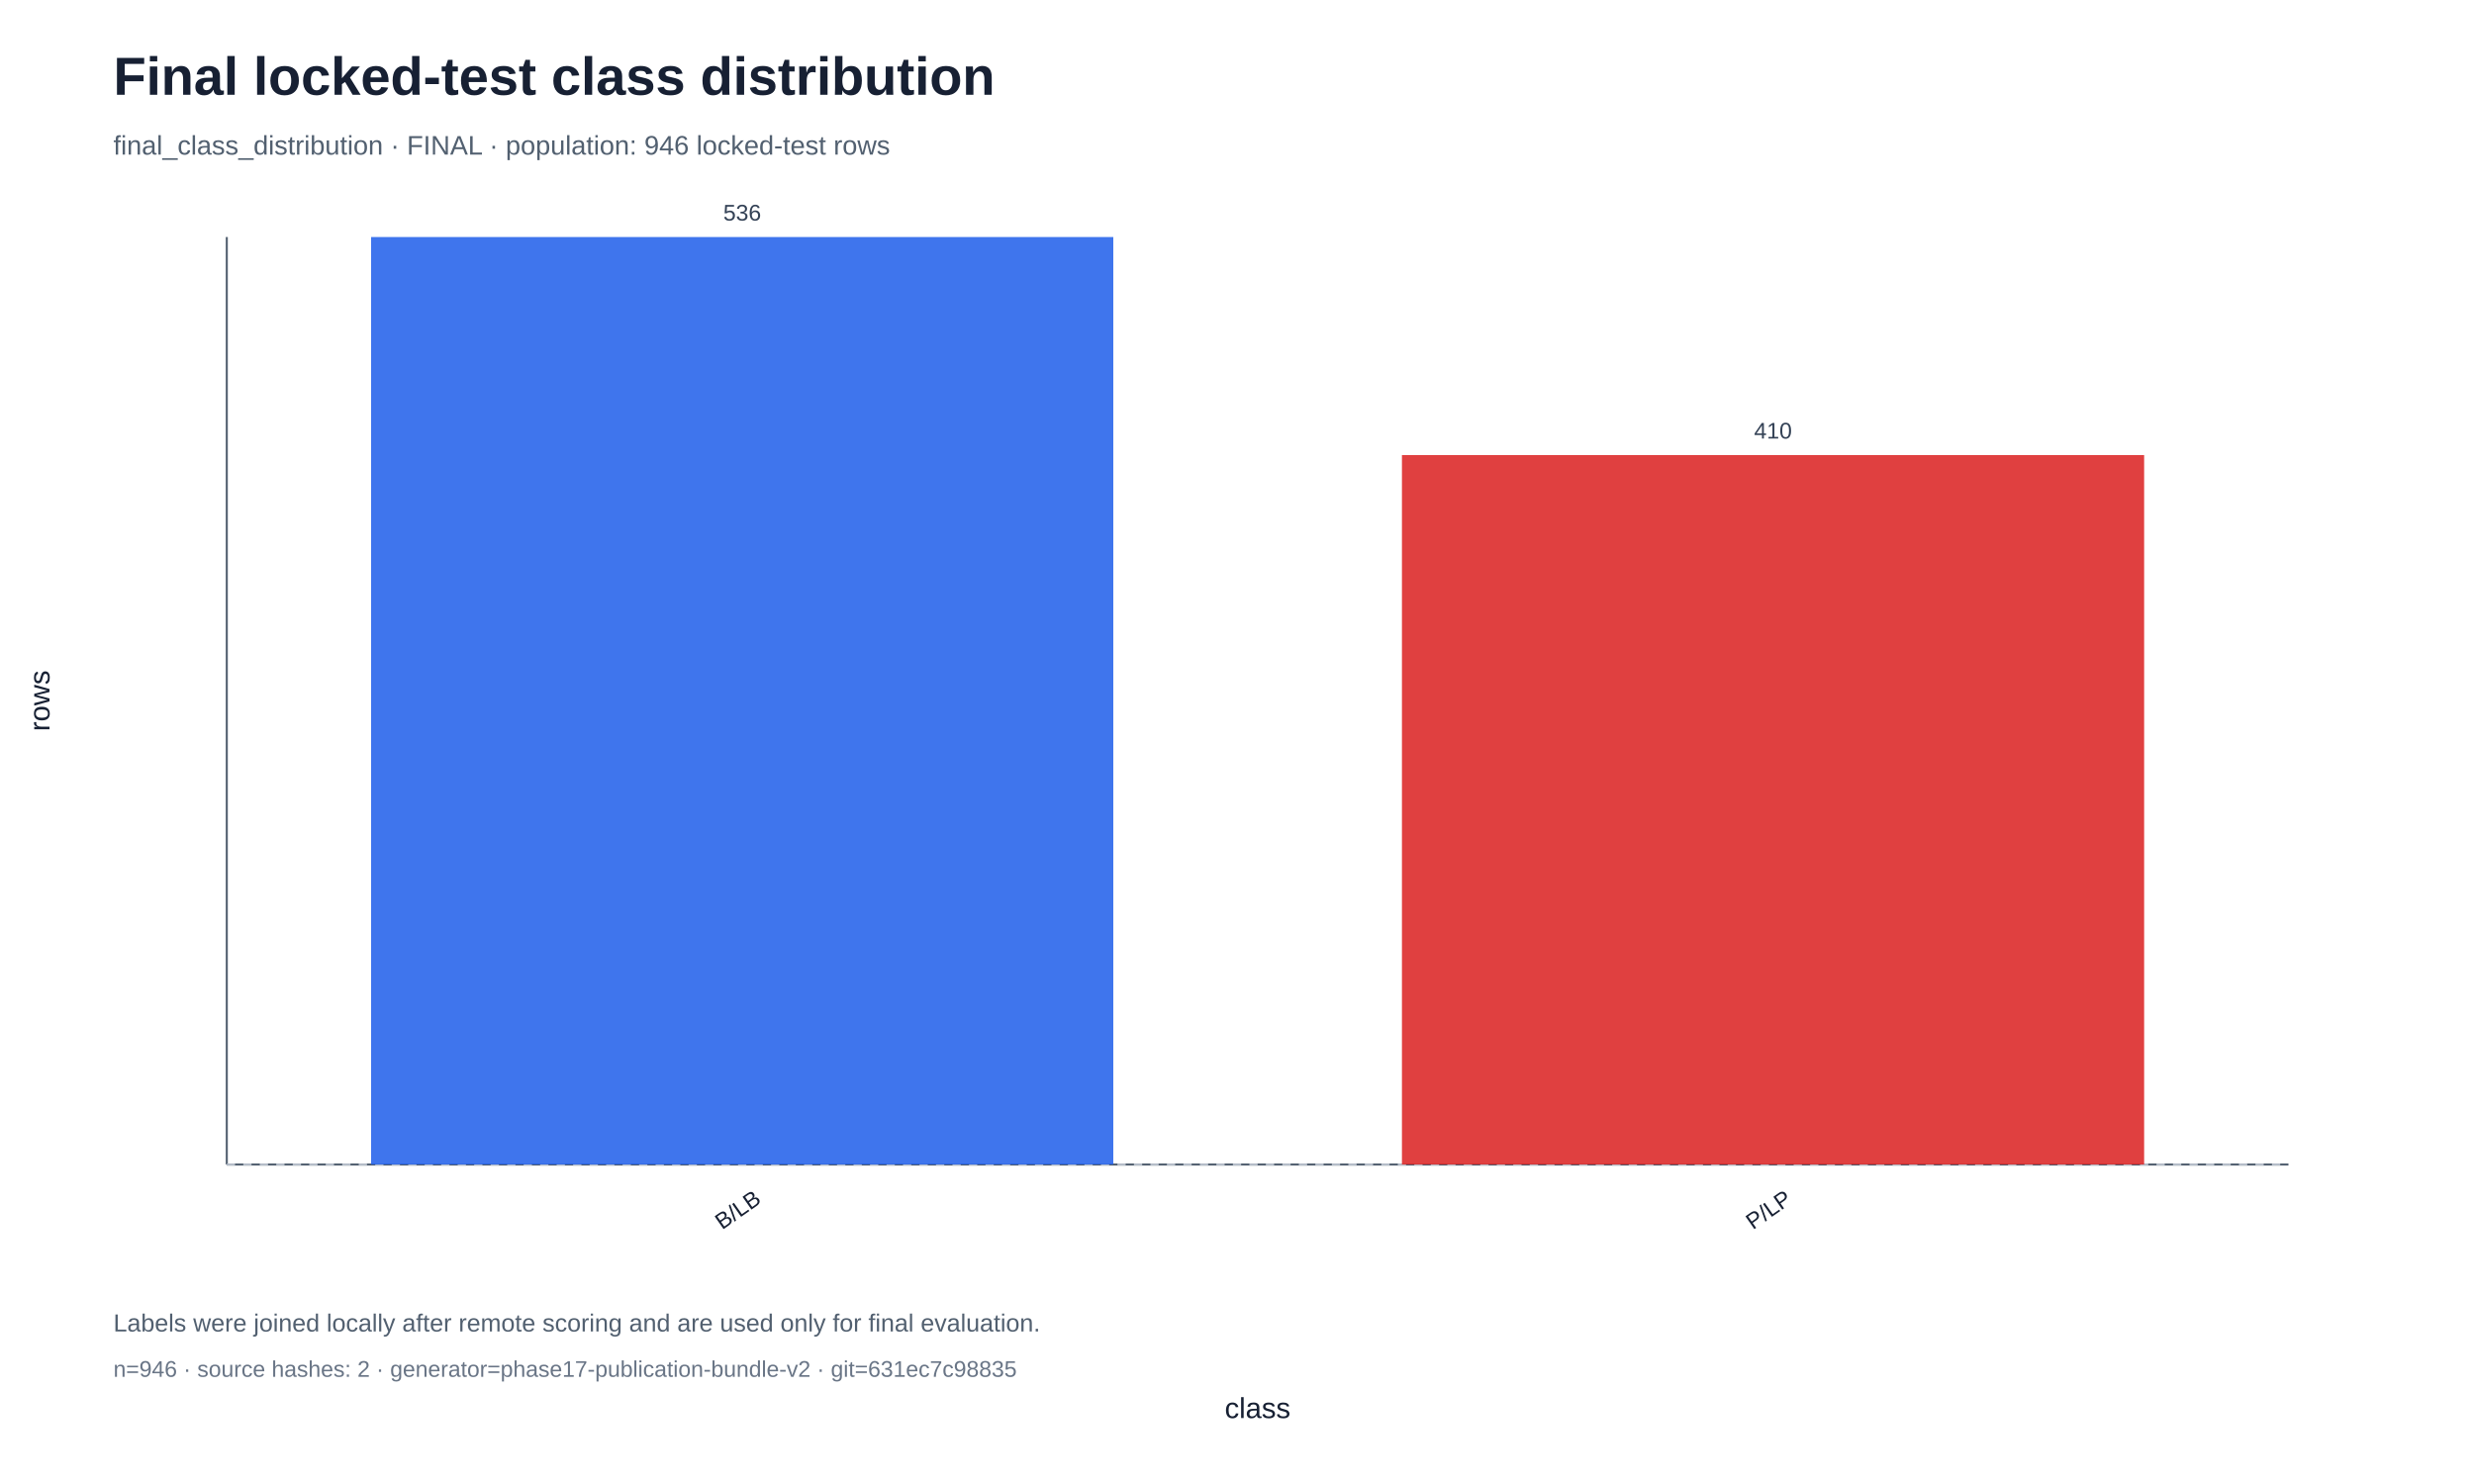
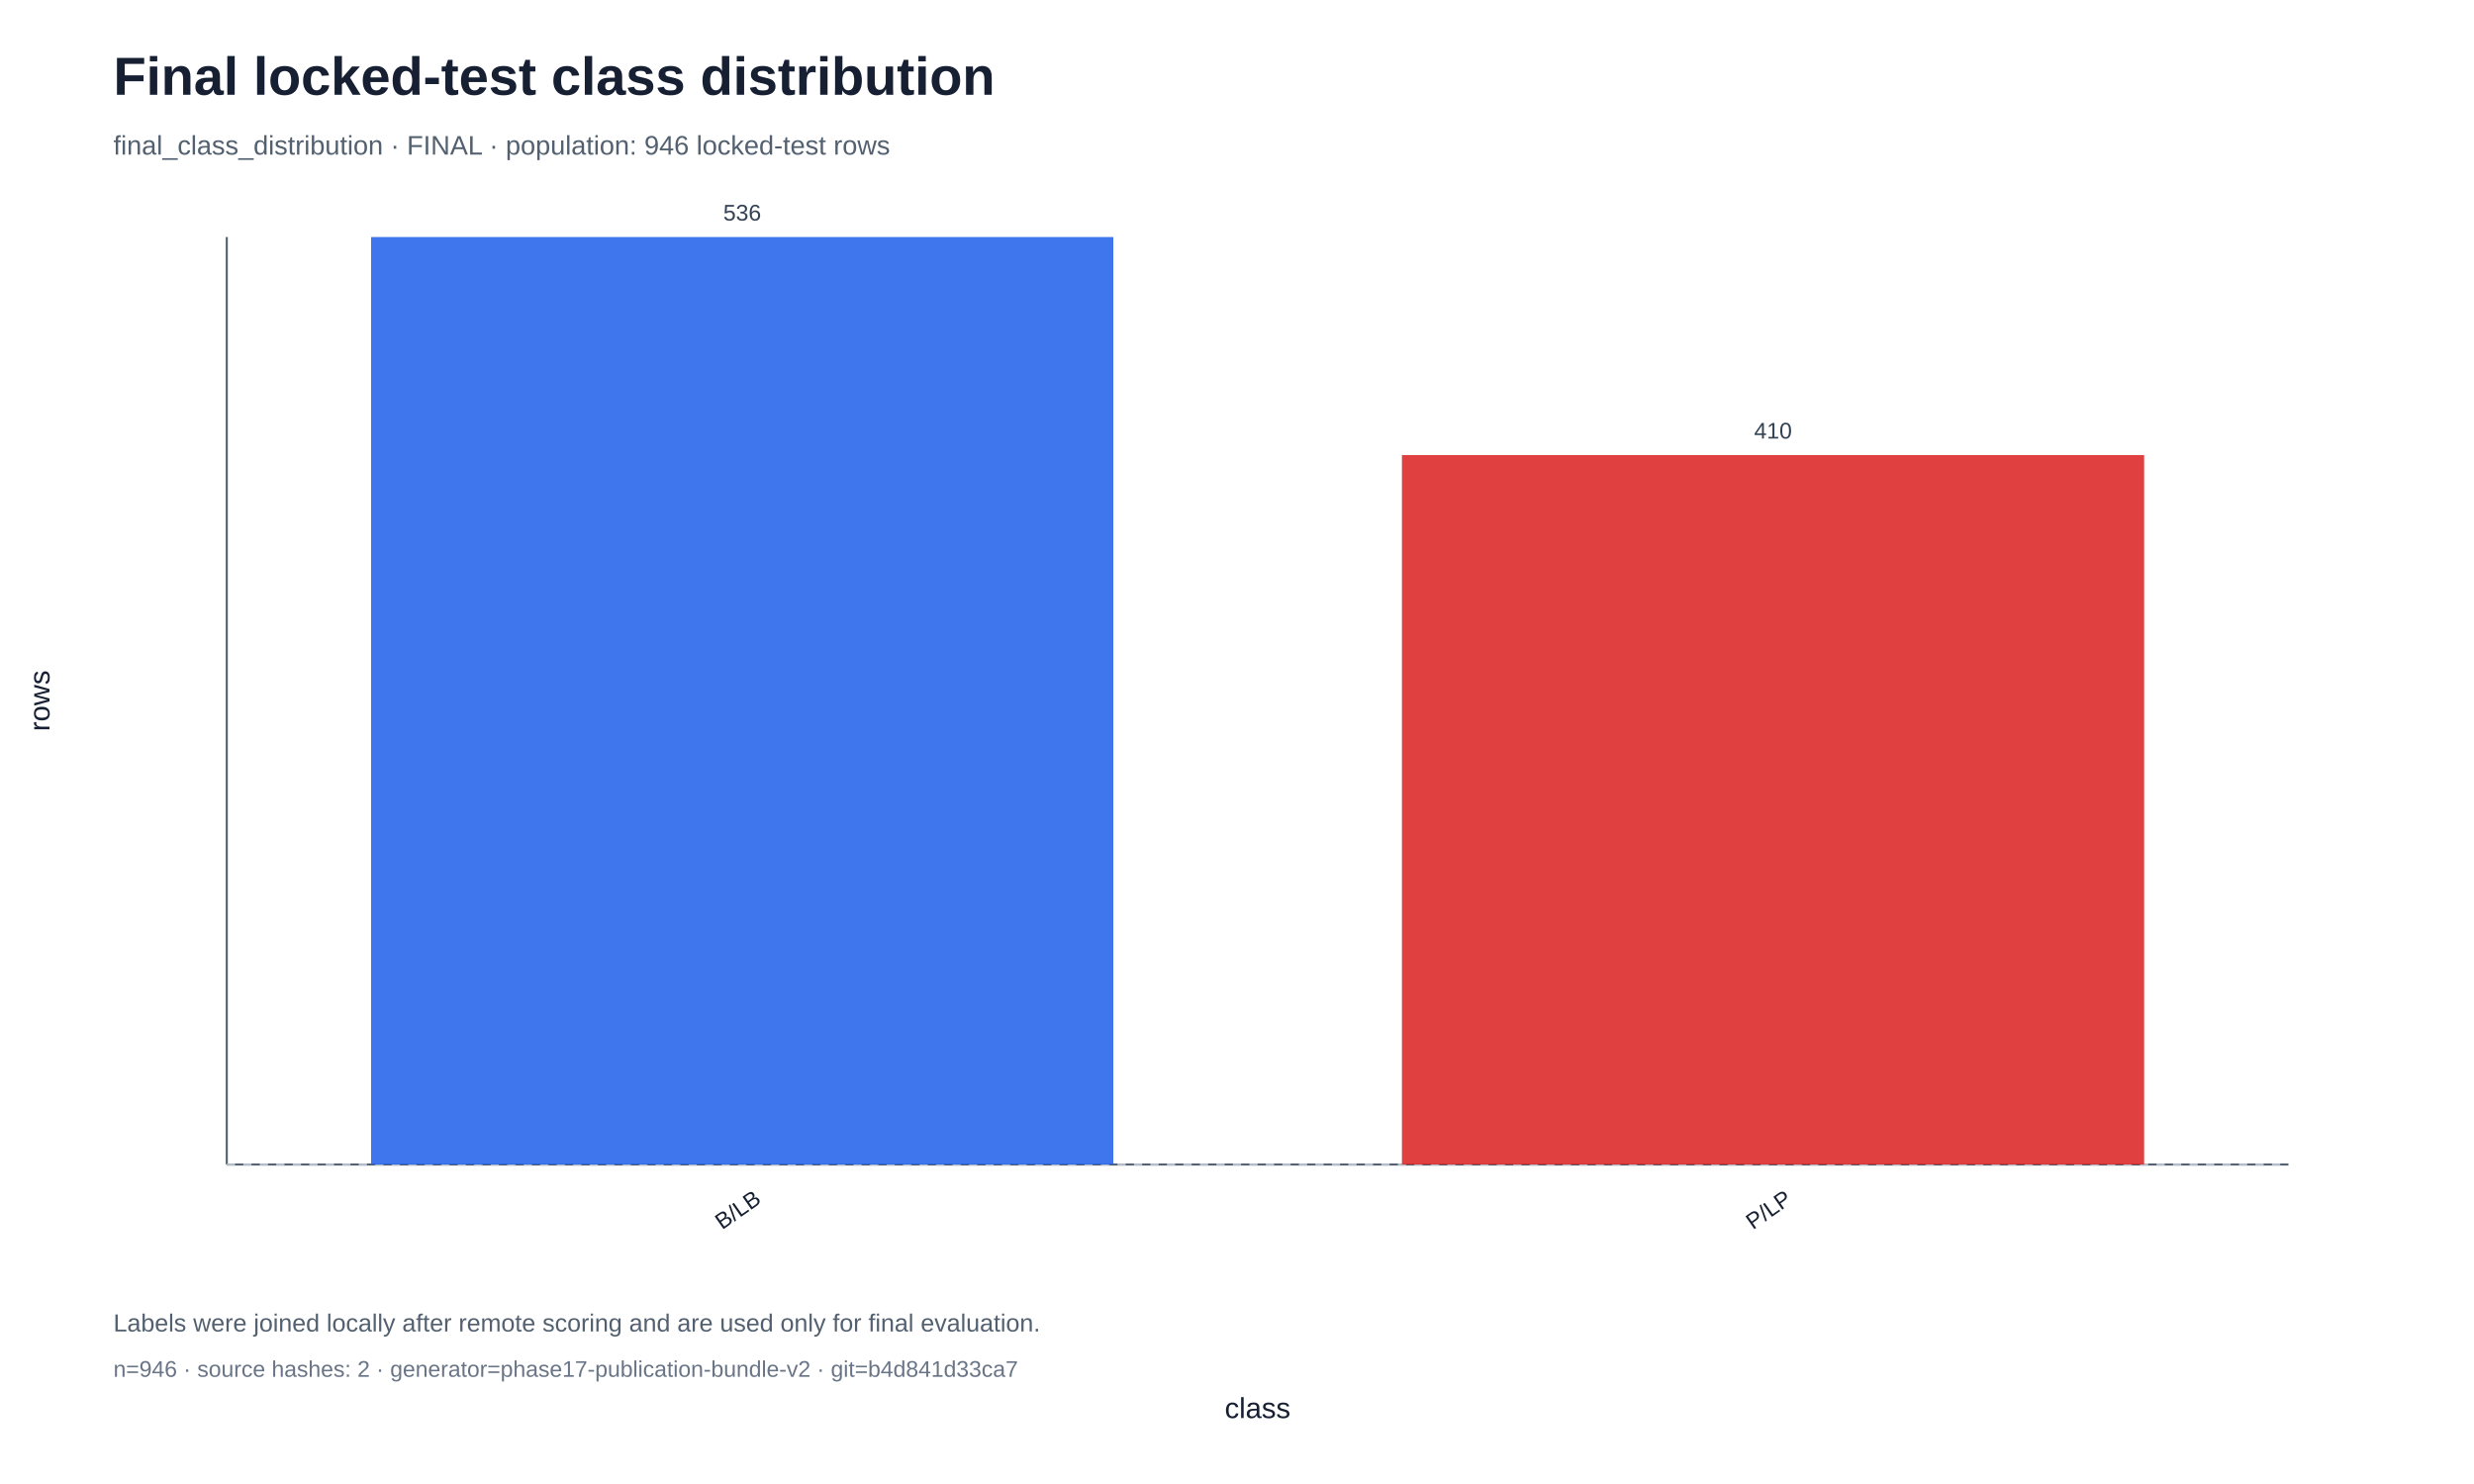
<svg xmlns="http://www.w3.org/2000/svg" width="1200" height="720" viewBox="0 0 1200 720">
  <rect x="0" y="0" width="1200" height="720" fill="#ffffff" stroke="none" opacity="1" />
  <text x="55" y="46" text-anchor="start" font-family="Arial, sans-serif" font-size="26px" font-weight="700" fill="#172033">Final locked-test class distribution</text>
  <text x="55" y="75" text-anchor="start" font-family="Arial, sans-serif" font-size="13px" font-weight="400" fill="#526070">final_class_distribution · FINAL · population: 946 locked-test rows</text>
  <line x1="110" y1="565" x2="1110" y2="565" stroke="#526070" stroke-width="1" />
  <line x1="110" y1="115" x2="110" y2="565" stroke="#526070" stroke-width="1" />
  <line x1="110" y1="565" x2="1110" y2="565" stroke="#b6beca" stroke-width="1" stroke-dasharray="4 4" />
  <rect x="180" y="115" width="360" height="450" fill="#2563eb" stroke="none" opacity="0.88" />
  <text x="360" y="590" text-anchor="middle" font-family="Arial, sans-serif" font-size="11px" font-weight="400" fill="#172033" transform="rotate(-35 360 590)">B/LB</text>
  <text x="360" y="107" text-anchor="middle" font-family="Arial, sans-serif" font-size="11px" font-weight="400" fill="#334155">536</text>
  <rect x="680" y="220.784" width="360" height="344.216" fill="#dc2626" stroke="none" opacity="0.88" />
  <text x="860" y="590" text-anchor="middle" font-family="Arial, sans-serif" font-size="11px" font-weight="400" fill="#172033" transform="rotate(-35 860 590)">P/LP</text>
  <text x="860" y="212.784" text-anchor="middle" font-family="Arial, sans-serif" font-size="11px" font-weight="400" fill="#334155">410</text>
  <text x="610" y="688" text-anchor="middle" font-family="Arial, sans-serif" font-size="14px" font-weight="400" fill="#172033">class</text>
  <text x="24" y="340" text-anchor="middle" font-family="Arial, sans-serif" font-size="14px" font-weight="400" fill="#172033" transform="rotate(-90 24 340)">rows</text>
  <text x="55" y="646" text-anchor="start" font-family="Arial, sans-serif" font-size="12px" font-weight="400" fill="#526070">Labels were joined locally after remote scoring and are used only for final evaluation.</text>
-   <text x="55" y="668" text-anchor="start" font-family="Arial, sans-serif" font-size="11px" font-weight="400" fill="#697586">n=946 · source hashes: 2 · generator=phase17-publication-bundle-v2 · git=631ec7c98835</text>
+   <text x="55" y="668" text-anchor="start" font-family="Arial, sans-serif" font-size="11px" font-weight="400" fill="#697586">n=946 · source hashes: 2 · generator=phase17-publication-bundle-v2 · git=b4d841d33ca7</text>
</svg>
